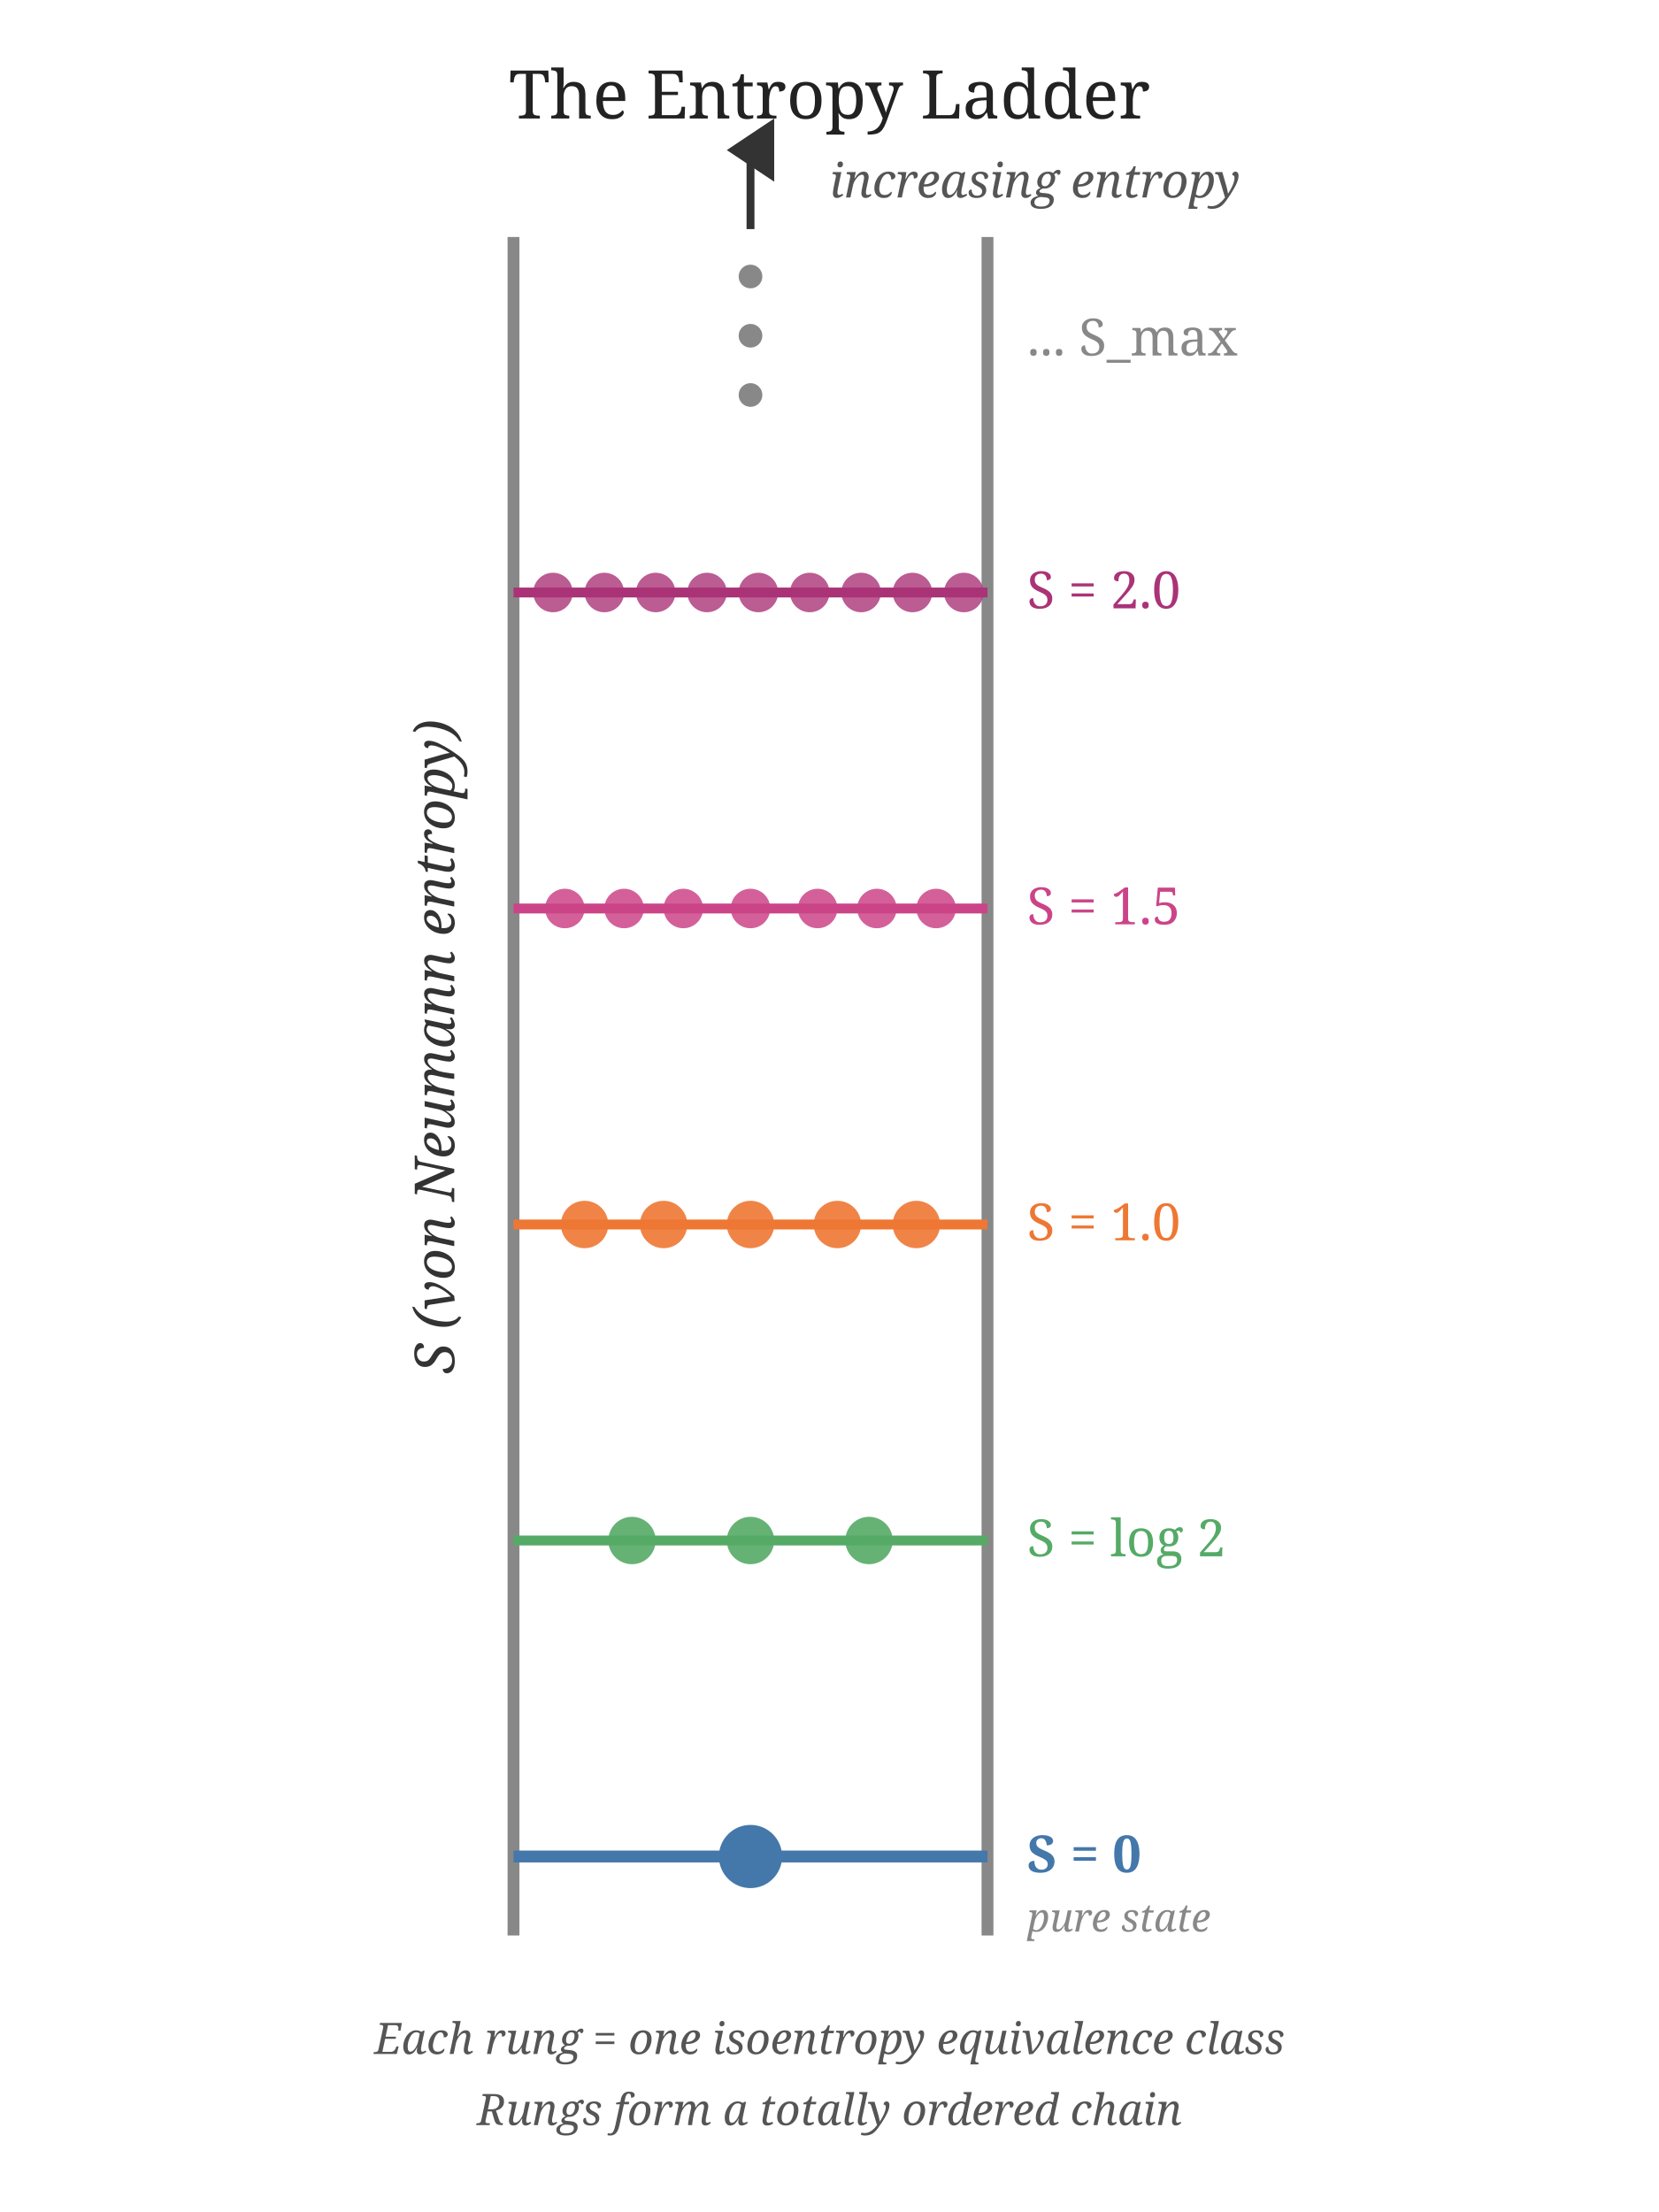
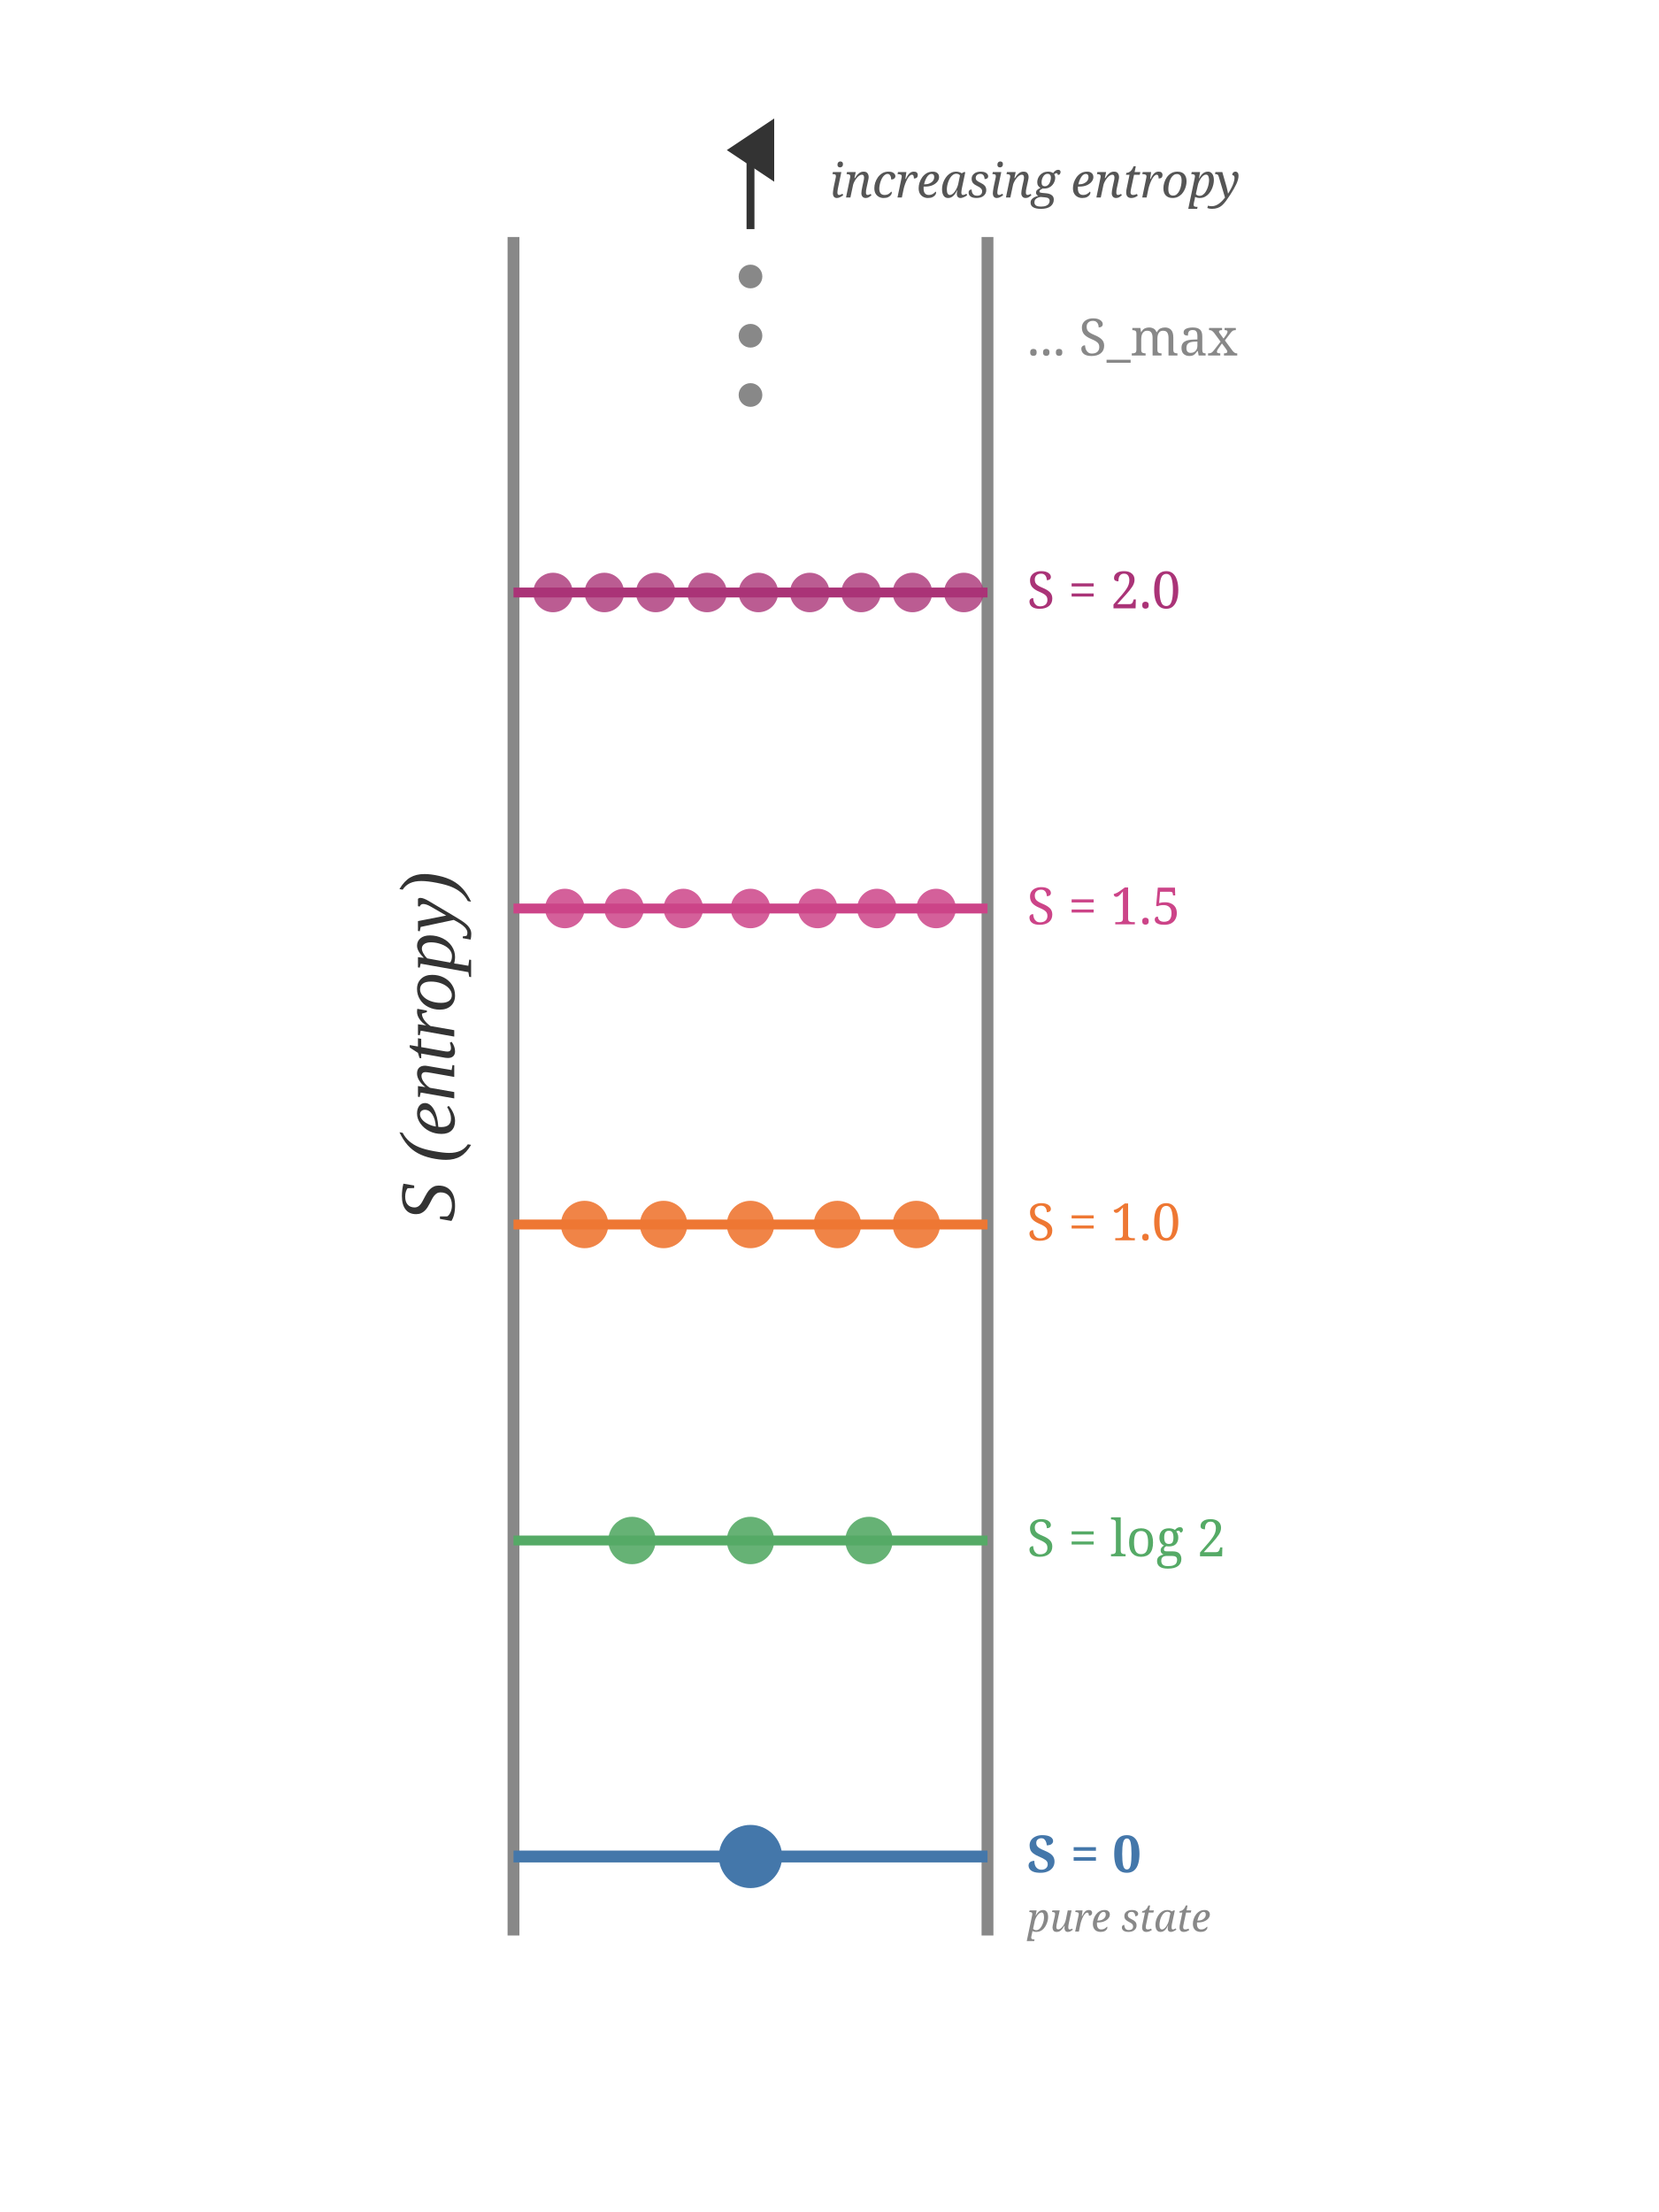
<svg xmlns="http://www.w3.org/2000/svg" width="420" height="560" viewBox="0 0 420 560">
  <defs>
    <marker id="up-arrow" markerWidth="8" markerHeight="6" refX="4" refY="3" orient="auto">
      <polygon points="0 6, 4 0, 8 6" fill="#333" />
    </marker>
  </defs>
-   <text x="210" y="30" text-anchor="middle" font-family="serif" font-size="17" fill="#222">
-     The Entropy Ladder
-   </text>
  <line x1="130" y1="60" x2="130" y2="490" stroke="#888" stroke-width="3" />
  <line x1="250" y1="60" x2="250" y2="490" stroke="#888" stroke-width="3" />
  <line x1="190" y1="58" x2="190" y2="38" stroke="#333" stroke-width="2" marker-end="url(#up-arrow)" />
  <text x="210" y="50" font-family="serif" font-size="12" fill="#555" font-style="italic">increasing entropy</text>
  <line x1="130" y1="470" x2="250" y2="470" stroke="#4477AA" stroke-width="3" />
  <circle cx="190" cy="470" r="8" fill="#4477AA" />
  <text x="260" y="474" font-family="serif" font-size="13" fill="#4477AA" font-weight="bold">S = 0</text>
  <text x="260" y="489" font-family="serif" font-size="10" fill="#888" font-style="italic">pure state</text>
  <line x1="130" y1="390" x2="250" y2="390" stroke="#55AA66" stroke-width="2.5" />
  <circle cx="160" cy="390" r="6" fill="#55AA66" opacity="0.9" />
  <circle cx="190" cy="390" r="6" fill="#55AA66" opacity="0.9" />
  <circle cx="220" cy="390" r="6" fill="#55AA66" opacity="0.9" />
  <text x="260" y="394" font-family="serif" font-size="13" fill="#55AA66">S = log 2</text>
  <line x1="130" y1="310" x2="250" y2="310" stroke="#EE7733" stroke-width="2.5" />
  <circle cx="148" cy="310" r="6" fill="#EE7733" opacity="0.9" />
  <circle cx="168" cy="310" r="6" fill="#EE7733" opacity="0.9" />
  <circle cx="190" cy="310" r="6" fill="#EE7733" opacity="0.9" />
  <circle cx="212" cy="310" r="6" fill="#EE7733" opacity="0.9" />
  <circle cx="232" cy="310" r="6" fill="#EE7733" opacity="0.9" />
  <text x="260" y="314" font-family="serif" font-size="13" fill="#EE7733">S = 1.0</text>
  <line x1="130" y1="230" x2="250" y2="230" stroke="#CC4488" stroke-width="2.5" />
  <circle cx="143" cy="230" r="5" fill="#CC4488" opacity="0.85" />
  <circle cx="158" cy="230" r="5" fill="#CC4488" opacity="0.85" />
  <circle cx="173" cy="230" r="5" fill="#CC4488" opacity="0.85" />
  <circle cx="190" cy="230" r="5" fill="#CC4488" opacity="0.85" />
  <circle cx="207" cy="230" r="5" fill="#CC4488" opacity="0.85" />
  <circle cx="222" cy="230" r="5" fill="#CC4488" opacity="0.85" />
  <circle cx="237" cy="230" r="5" fill="#CC4488" opacity="0.85" />
  <text x="260" y="234" font-family="serif" font-size="13" fill="#CC4488">S = 1.5</text>
  <line x1="130" y1="150" x2="250" y2="150" stroke="#AA3377" stroke-width="2.5" />
  <circle cx="140" cy="150" r="5" fill="#AA3377" opacity="0.8" />
  <circle cx="153" cy="150" r="5" fill="#AA3377" opacity="0.8" />
  <circle cx="166" cy="150" r="5" fill="#AA3377" opacity="0.8" />
  <circle cx="179" cy="150" r="5" fill="#AA3377" opacity="0.8" />
  <circle cx="192" cy="150" r="5" fill="#AA3377" opacity="0.8" />
  <circle cx="205" cy="150" r="5" fill="#AA3377" opacity="0.8" />
  <circle cx="218" cy="150" r="5" fill="#AA3377" opacity="0.8" />
  <circle cx="231" cy="150" r="5" fill="#AA3377" opacity="0.8" />
  <circle cx="244" cy="150" r="5" fill="#AA3377" opacity="0.8" />
  <text x="260" y="154" font-family="serif" font-size="13" fill="#AA3377">S = 2.0</text>
  <circle cx="190" cy="100" r="3" fill="#888" />
  <circle cx="190" cy="85" r="3" fill="#888" />
  <circle cx="190" cy="70" r="3" fill="#888" />
  <text x="260" y="90" font-family="serif" font-size="13" fill="#888">... S_max</text>
-   <text x="115" y="265" text-anchor="middle" font-family="serif" font-size="14" fill="#333" font-style="italic" transform="rotate(-90, 115, 265)">S (von Neumann entropy)</text>
-   <text x="210" y="520" text-anchor="middle" font-family="serif" font-size="11" fill="#555" font-style="italic">
-     Each rung = one isoentropy equivalence class
-   </text>
-   <text x="210" y="538" text-anchor="middle" font-family="serif" font-size="11" fill="#555" font-style="italic">
-     Rungs form a totally ordered chain
-   </text>
+   <text x="115" y="265" text-anchor="middle" font-size="20" fill="#333" font-style="italic" transform="rotate(-90, 115, 265)">S (entropy)</text>
</svg>
